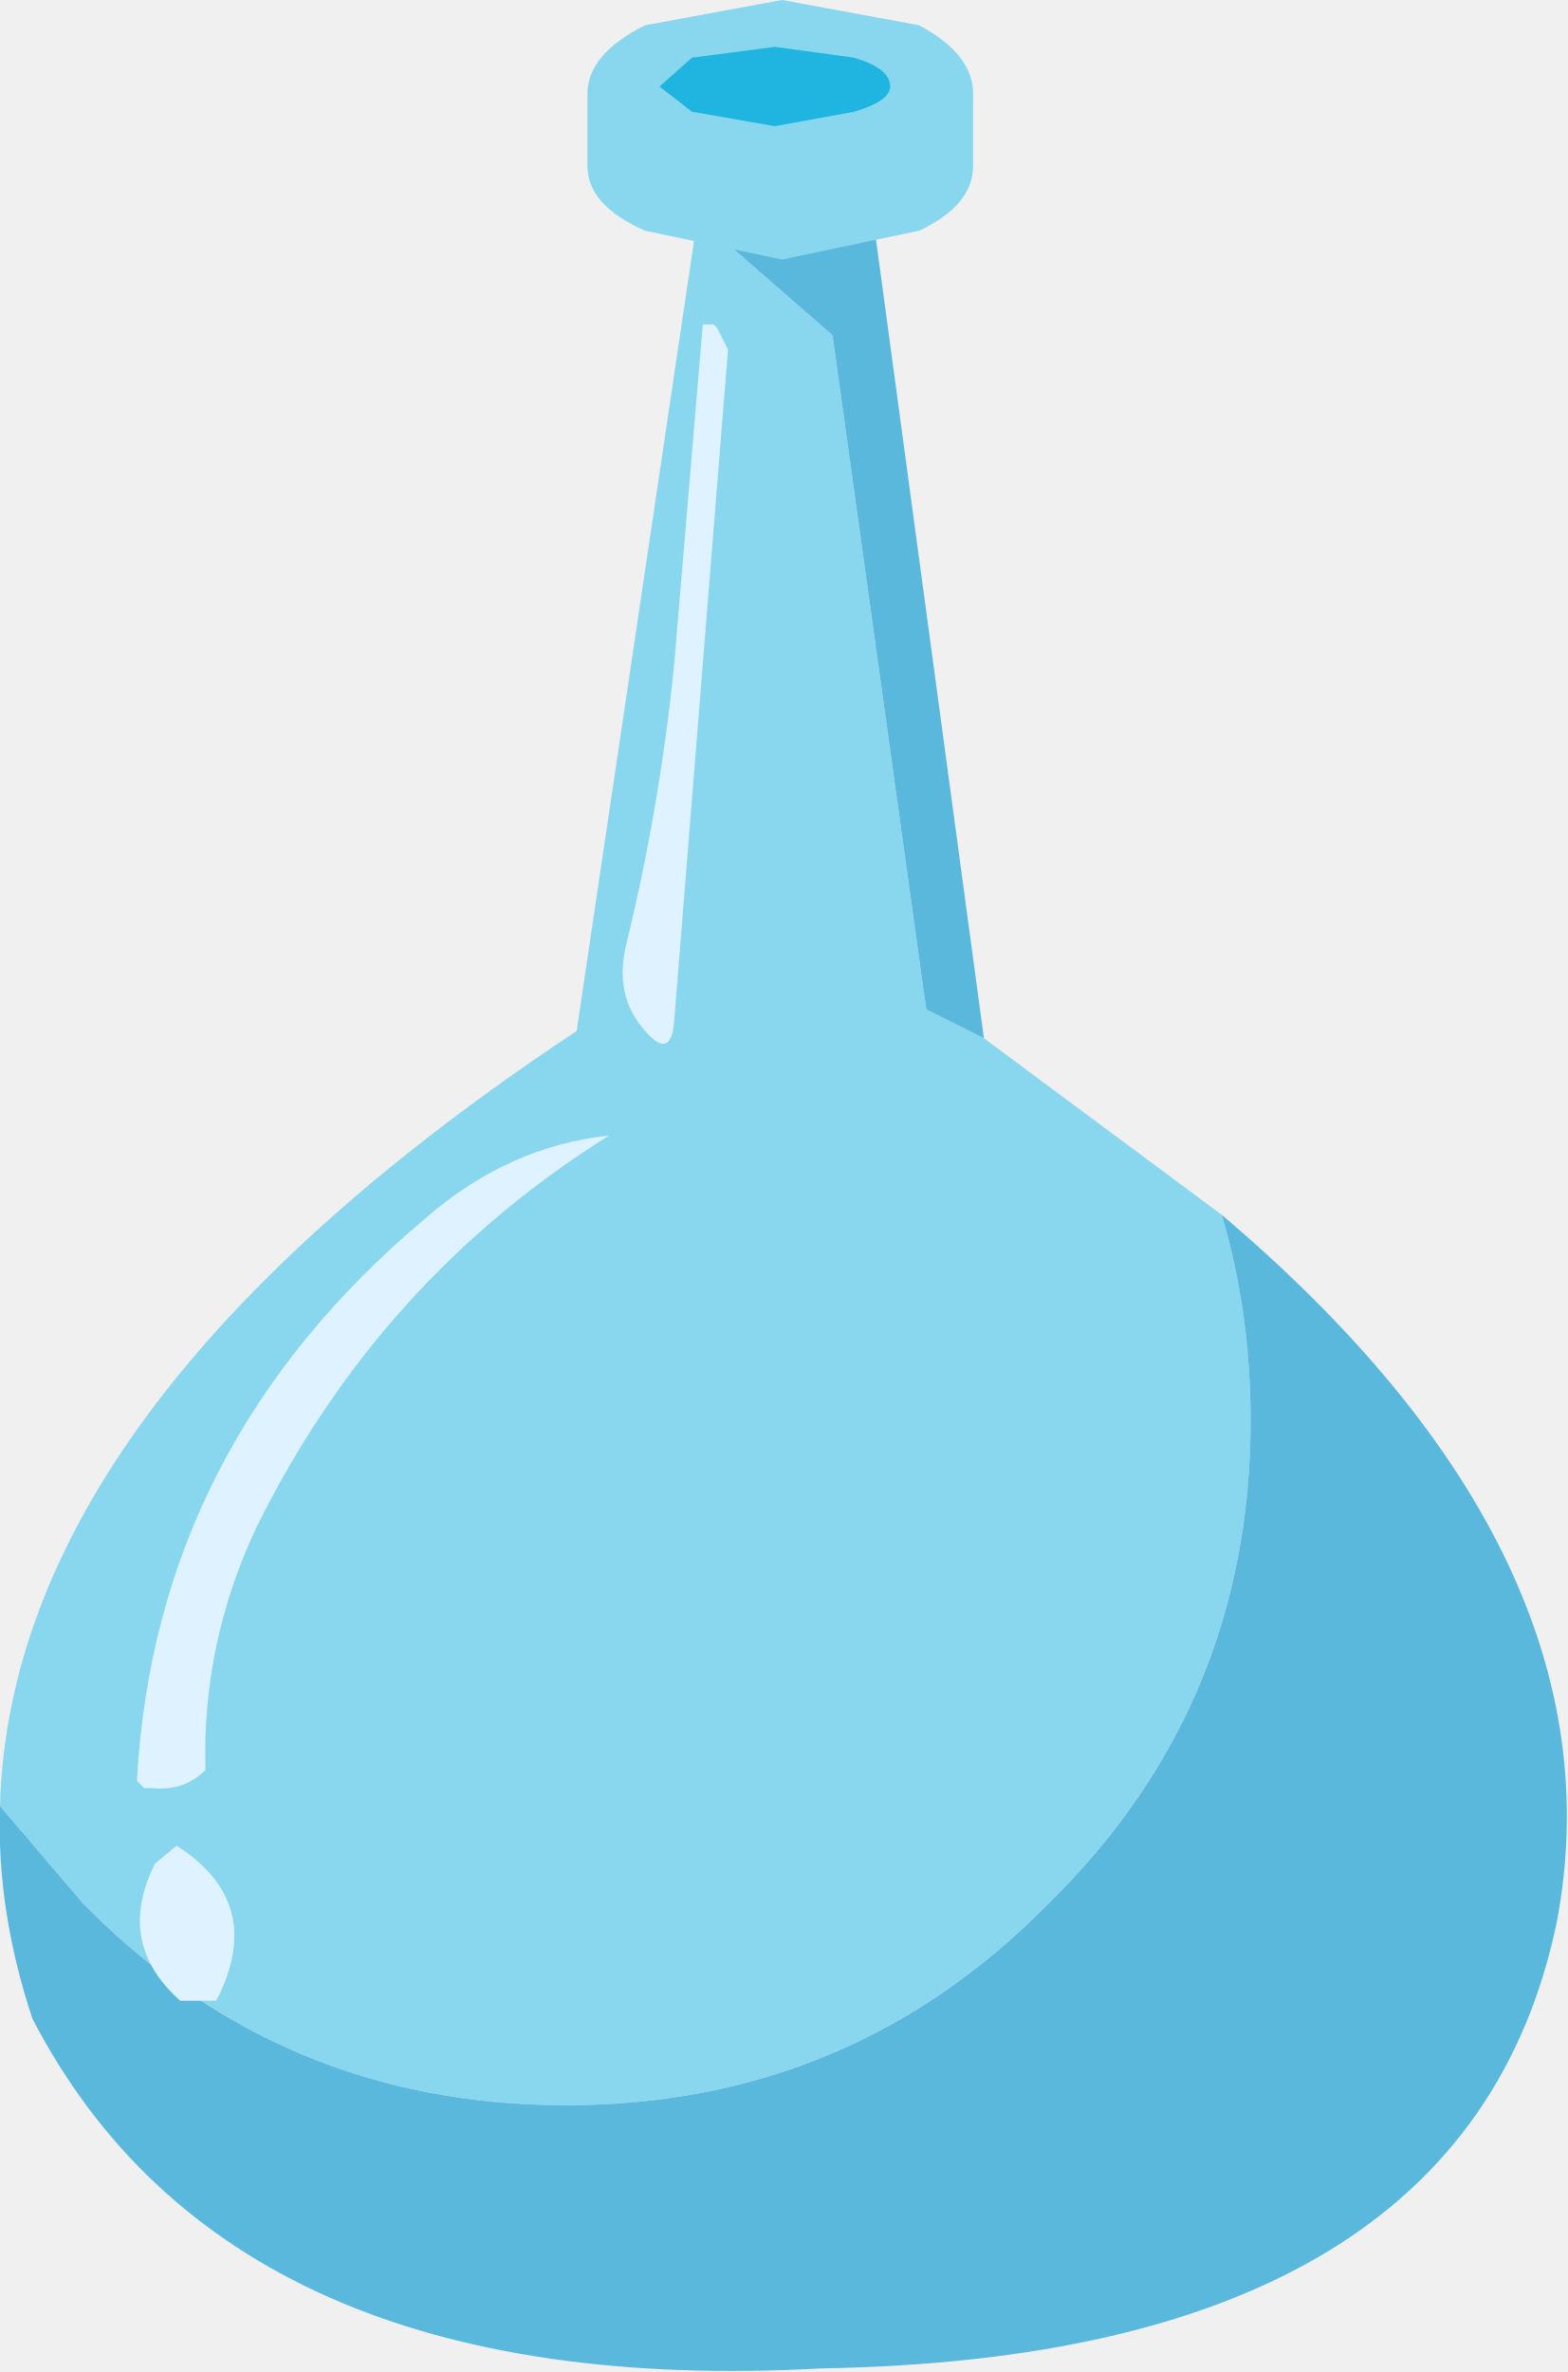
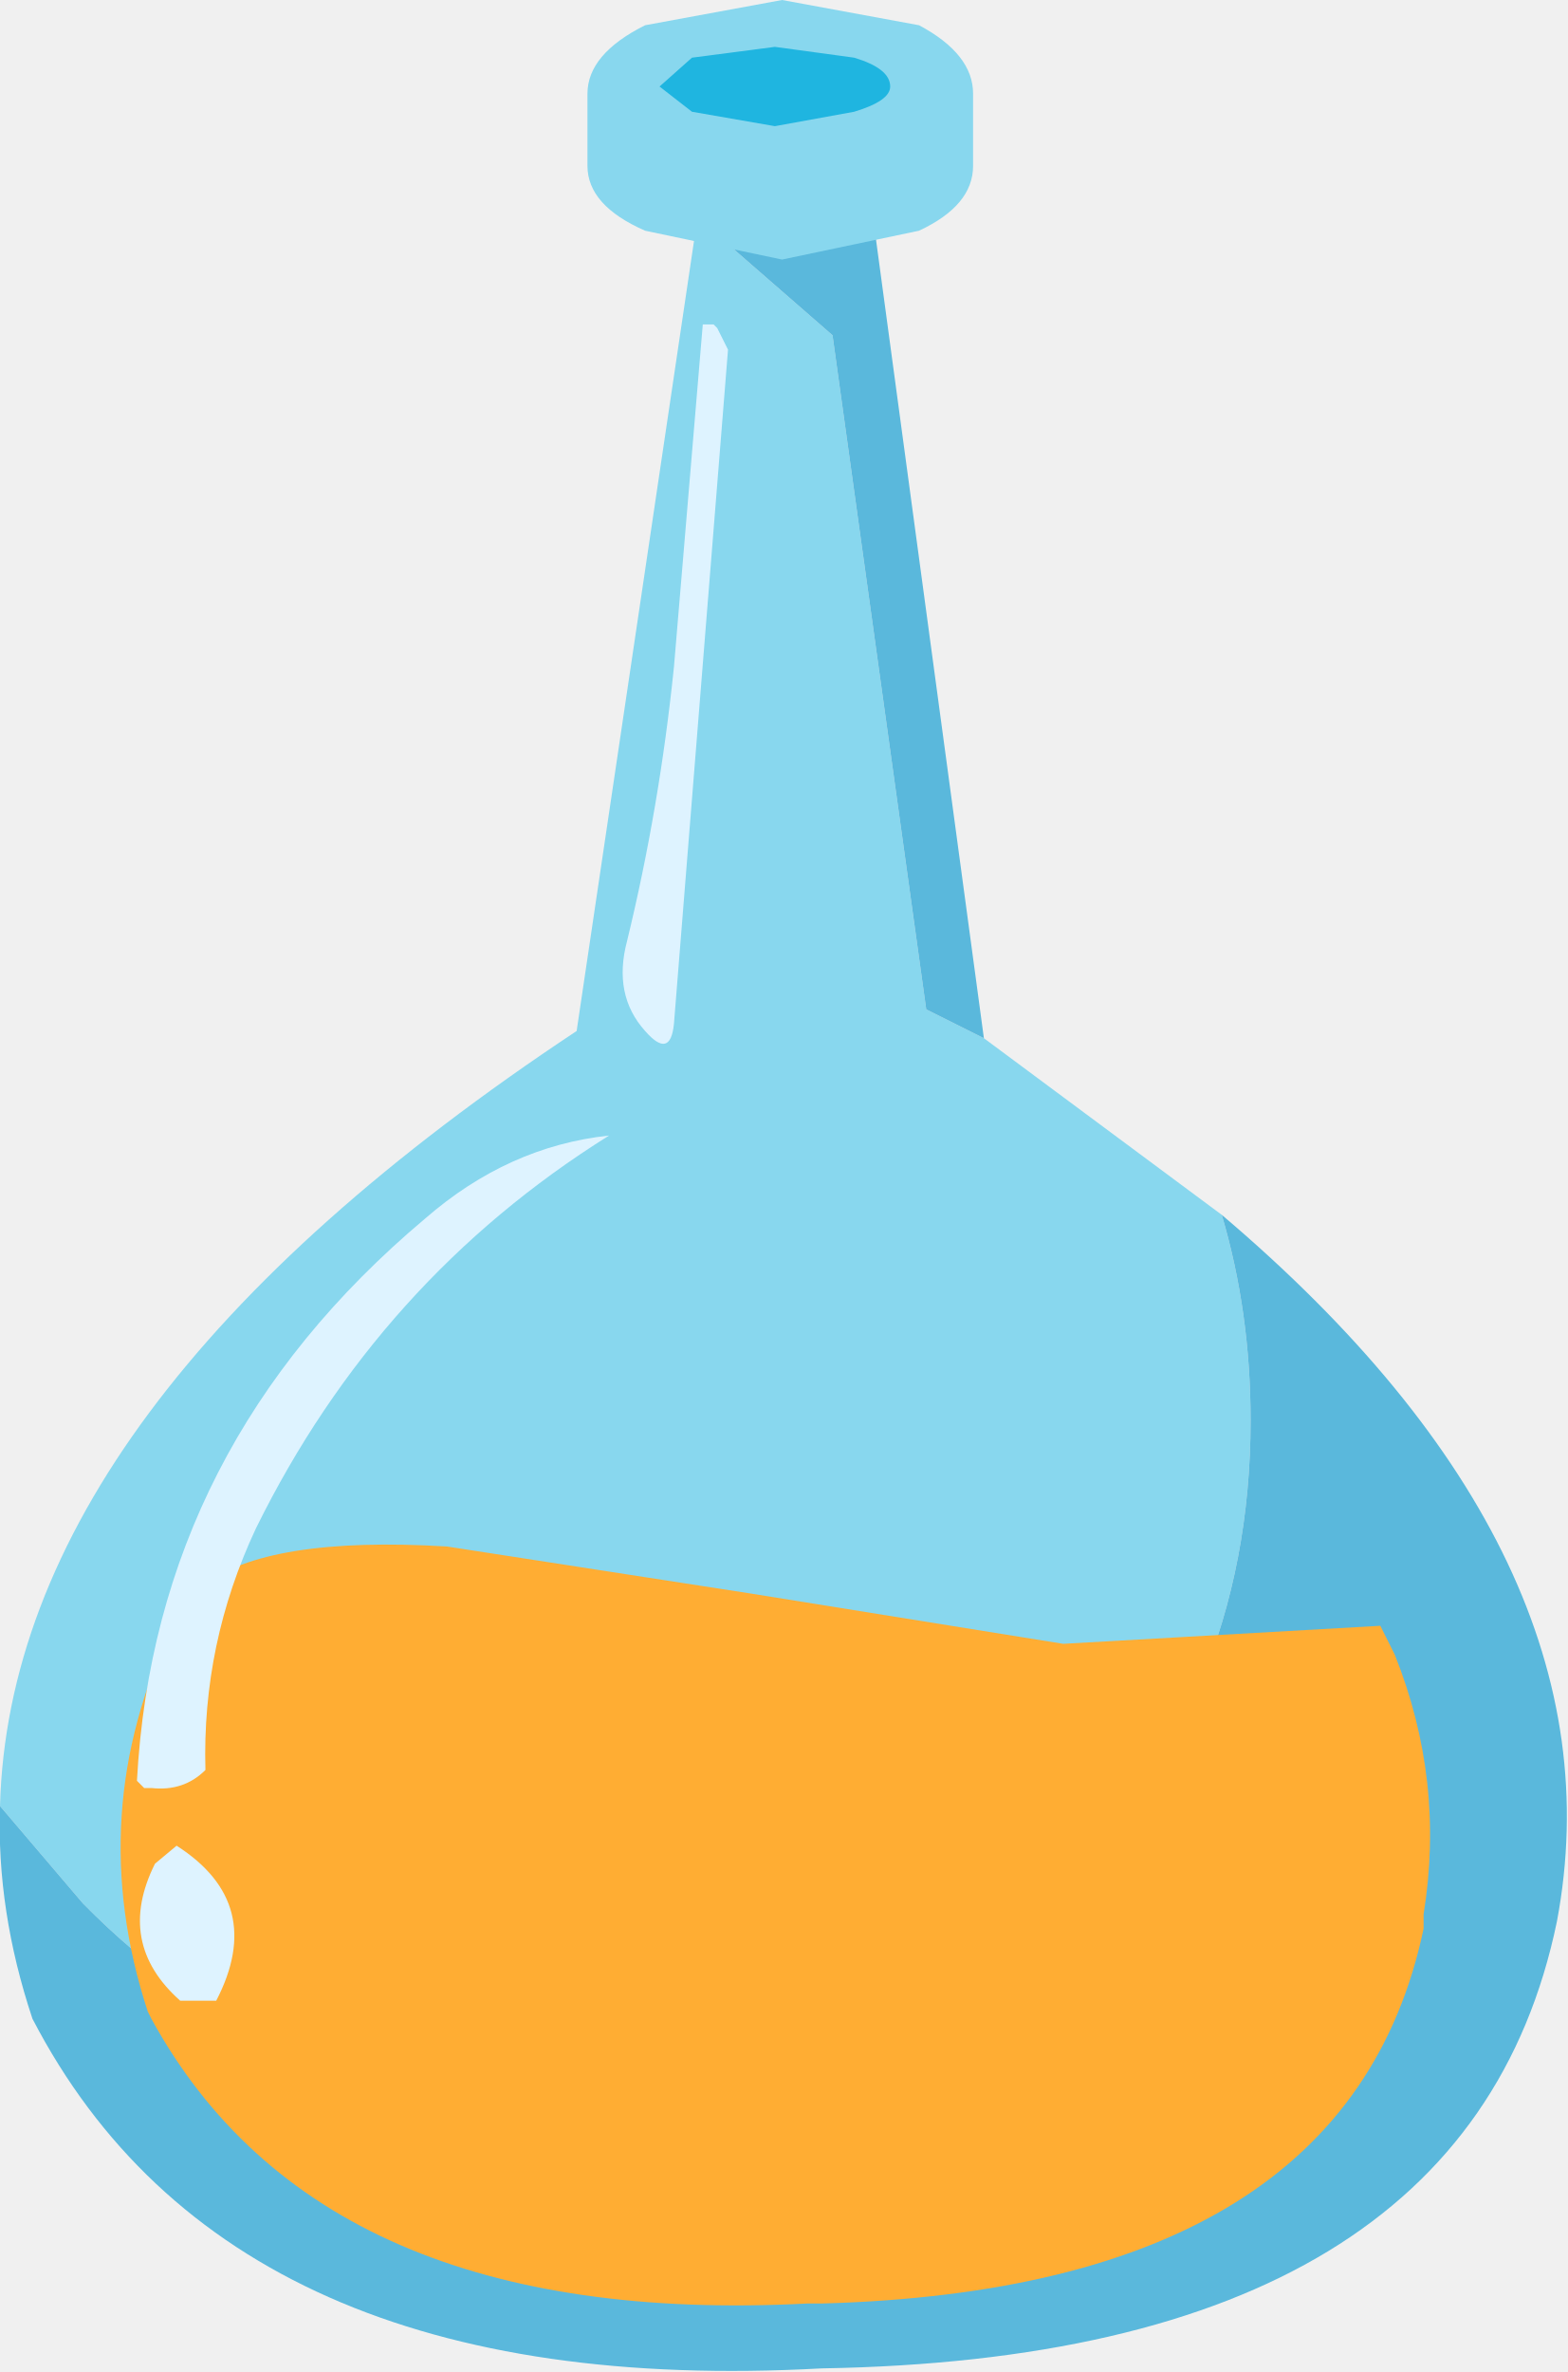
<svg xmlns="http://www.w3.org/2000/svg" viewBox="-11.35 -21.65 21.75 32.9" width="21.75" height="32.9">
+   <defs>
+     <filter id="cx14" color-interpolation-filters="sRGB">
+       <feComponentTransfer>
+         <feFuncR type="linear" slope="0.2" intercept="0.8" />
+         <feFuncG type="linear" slope="0.2" intercept="0.48" />
+         <feFuncB type="linear" slope="0.2" intercept="0" />
+         <feFuncA type="linear" slope="1" intercept="0" />
+       </feComponentTransfer>
+     </filter>
+     <filter id="cx15" color-interpolation-filters="sRGB">
+       <feComponentTransfer>
+         <feFuncR type="linear" slope="0.2" intercept="0.8" />
+         <feFuncG type="linear" slope="0.2" intercept="0.48" />
+         <feFuncB type="linear" slope="0.2" intercept="0" />
+         <feFuncA type="linear" slope="1" intercept="0" />
+       </feComponentTransfer>
+     </filter>
+   </defs>
  <g transform="matrix(1,0,0,1,-0.5,-5.2)">
    <path d="M1.1 -14.6L1.3 -13.15L-0.85 -13.15L0.7 -11.8L2 -2.45L2.8 -2.05L6.1 0.4Q6.5 1.75 6.5 3.25Q6.5 7.2 3.7 9.95Q0.95 12.75 -3 12.75Q-6.95 12.75 -9.7 9.95L-10.85 8.6Q-10.7 3.05 -2.85 -2.15L-1 -14.6L1.1 -14.6Z" fill="#88d7ee" fill-rule="evenodd" />
    <path d="M-10.85 8.6L-9.7 9.95Q-6.95 12.75 -3 12.75Q0.95 12.75 3.7 9.95Q6.5 7.2 6.5 3.25Q6.5 1.75 6.1 0.4Q11.7 5.15 10.75 10.2Q9.5 16.25 0.55 16.4Q-7.65 16.85 -10.4 11.55Q-10.9 10.05 -10.85 8.6ZM2.8 -2.05L2 -2.45L0.7 -11.8L-0.85 -13.15L1.3 -13.15L2.8 -2.05Z" fill="#5ab8dc" fill-rule="evenodd" />
    <path d="M-1.9 -16.1L0 -16.45L1.9 -16.1Q2.65 -15.7 2.65 -15.15L2.65 -14.15Q2.65 -13.6 1.9 -13.25L0 -12.85L-1.9 -13.25Q-2.7 -13.6 -2.7 -14.15L-2.7 -15.15Q-2.7 -15.7 -1.9 -16.1Z" fill="#88d7ee" fill-rule="evenodd" />
    <path d="M-1.7 -15.25L-1.25 -15.65L-0.1 -15.8L1 -15.65Q1.5 -15.5 1.5 -15.25Q1.5 -15.05 1 -14.9L-0.1 -14.7L-1.25 -14.9L-1.7 -15.25Z" fill="#1fb5e0" fill-rule="evenodd" />
  </g>
+   <g transform="matrix(1,0,0,1,-0.6,4.05)" filter="url(#cx14)">
+     <path d="M-8.70 2.20Q-9.60 -0.55 -8.35 -3.15L-7.95 -3.70Q-7.05 -4.40 -4.55 -4.25L-0.35 -3.60L4.00 -2.90L8.40 -3.15L8.60 -2.75Q9.30 -1.00 9.00 0.85L9.00 1.05Q7.95 6.05 0.65 6.25L0.45 6.25Q-6.30 6.60 -8.65 2.30L-8.70 2.20Z" fill="#ffffff" fill-rule="evenodd" />
+   </g>
+   <g transform="matrix(1,0,0,1,-0.6,4.05)" filter="url(#cx15)" />
  <g transform="matrix(1,0,0,1,-0.5,-5.2)">
    <path d="M-0.9 -11.9L-0.75 -11.6L-1.5 -2.25Q-1.55 -1.75 -1.9 -2.15Q-2.35 -2.65 -2.15 -3.4Q-1.7 -5.25 -1.5 -7.2L-1.1 -11.95L-0.95 -11.95L-0.9 -11.9ZM-8.4 9.15Q-7.15 9.95 -7.85 11.3L-8.35 11.3Q-9.25 10.5 -8.7 9.4L-8.4 9.15ZM-8.85 8.35L-8.95 8.25Q-8.7 3.6 -4.95 0.45Q-3.8 -0.55 -2.4 -0.7Q-5.6 1.3 -7.3 4.75Q-8.05 6.35 -8 8.1Q-8.3 8.4 -8.75 8.35L-8.85 8.35Z" fill="#def3ff" fill-rule="evenodd" />
  </g>
</svg>
